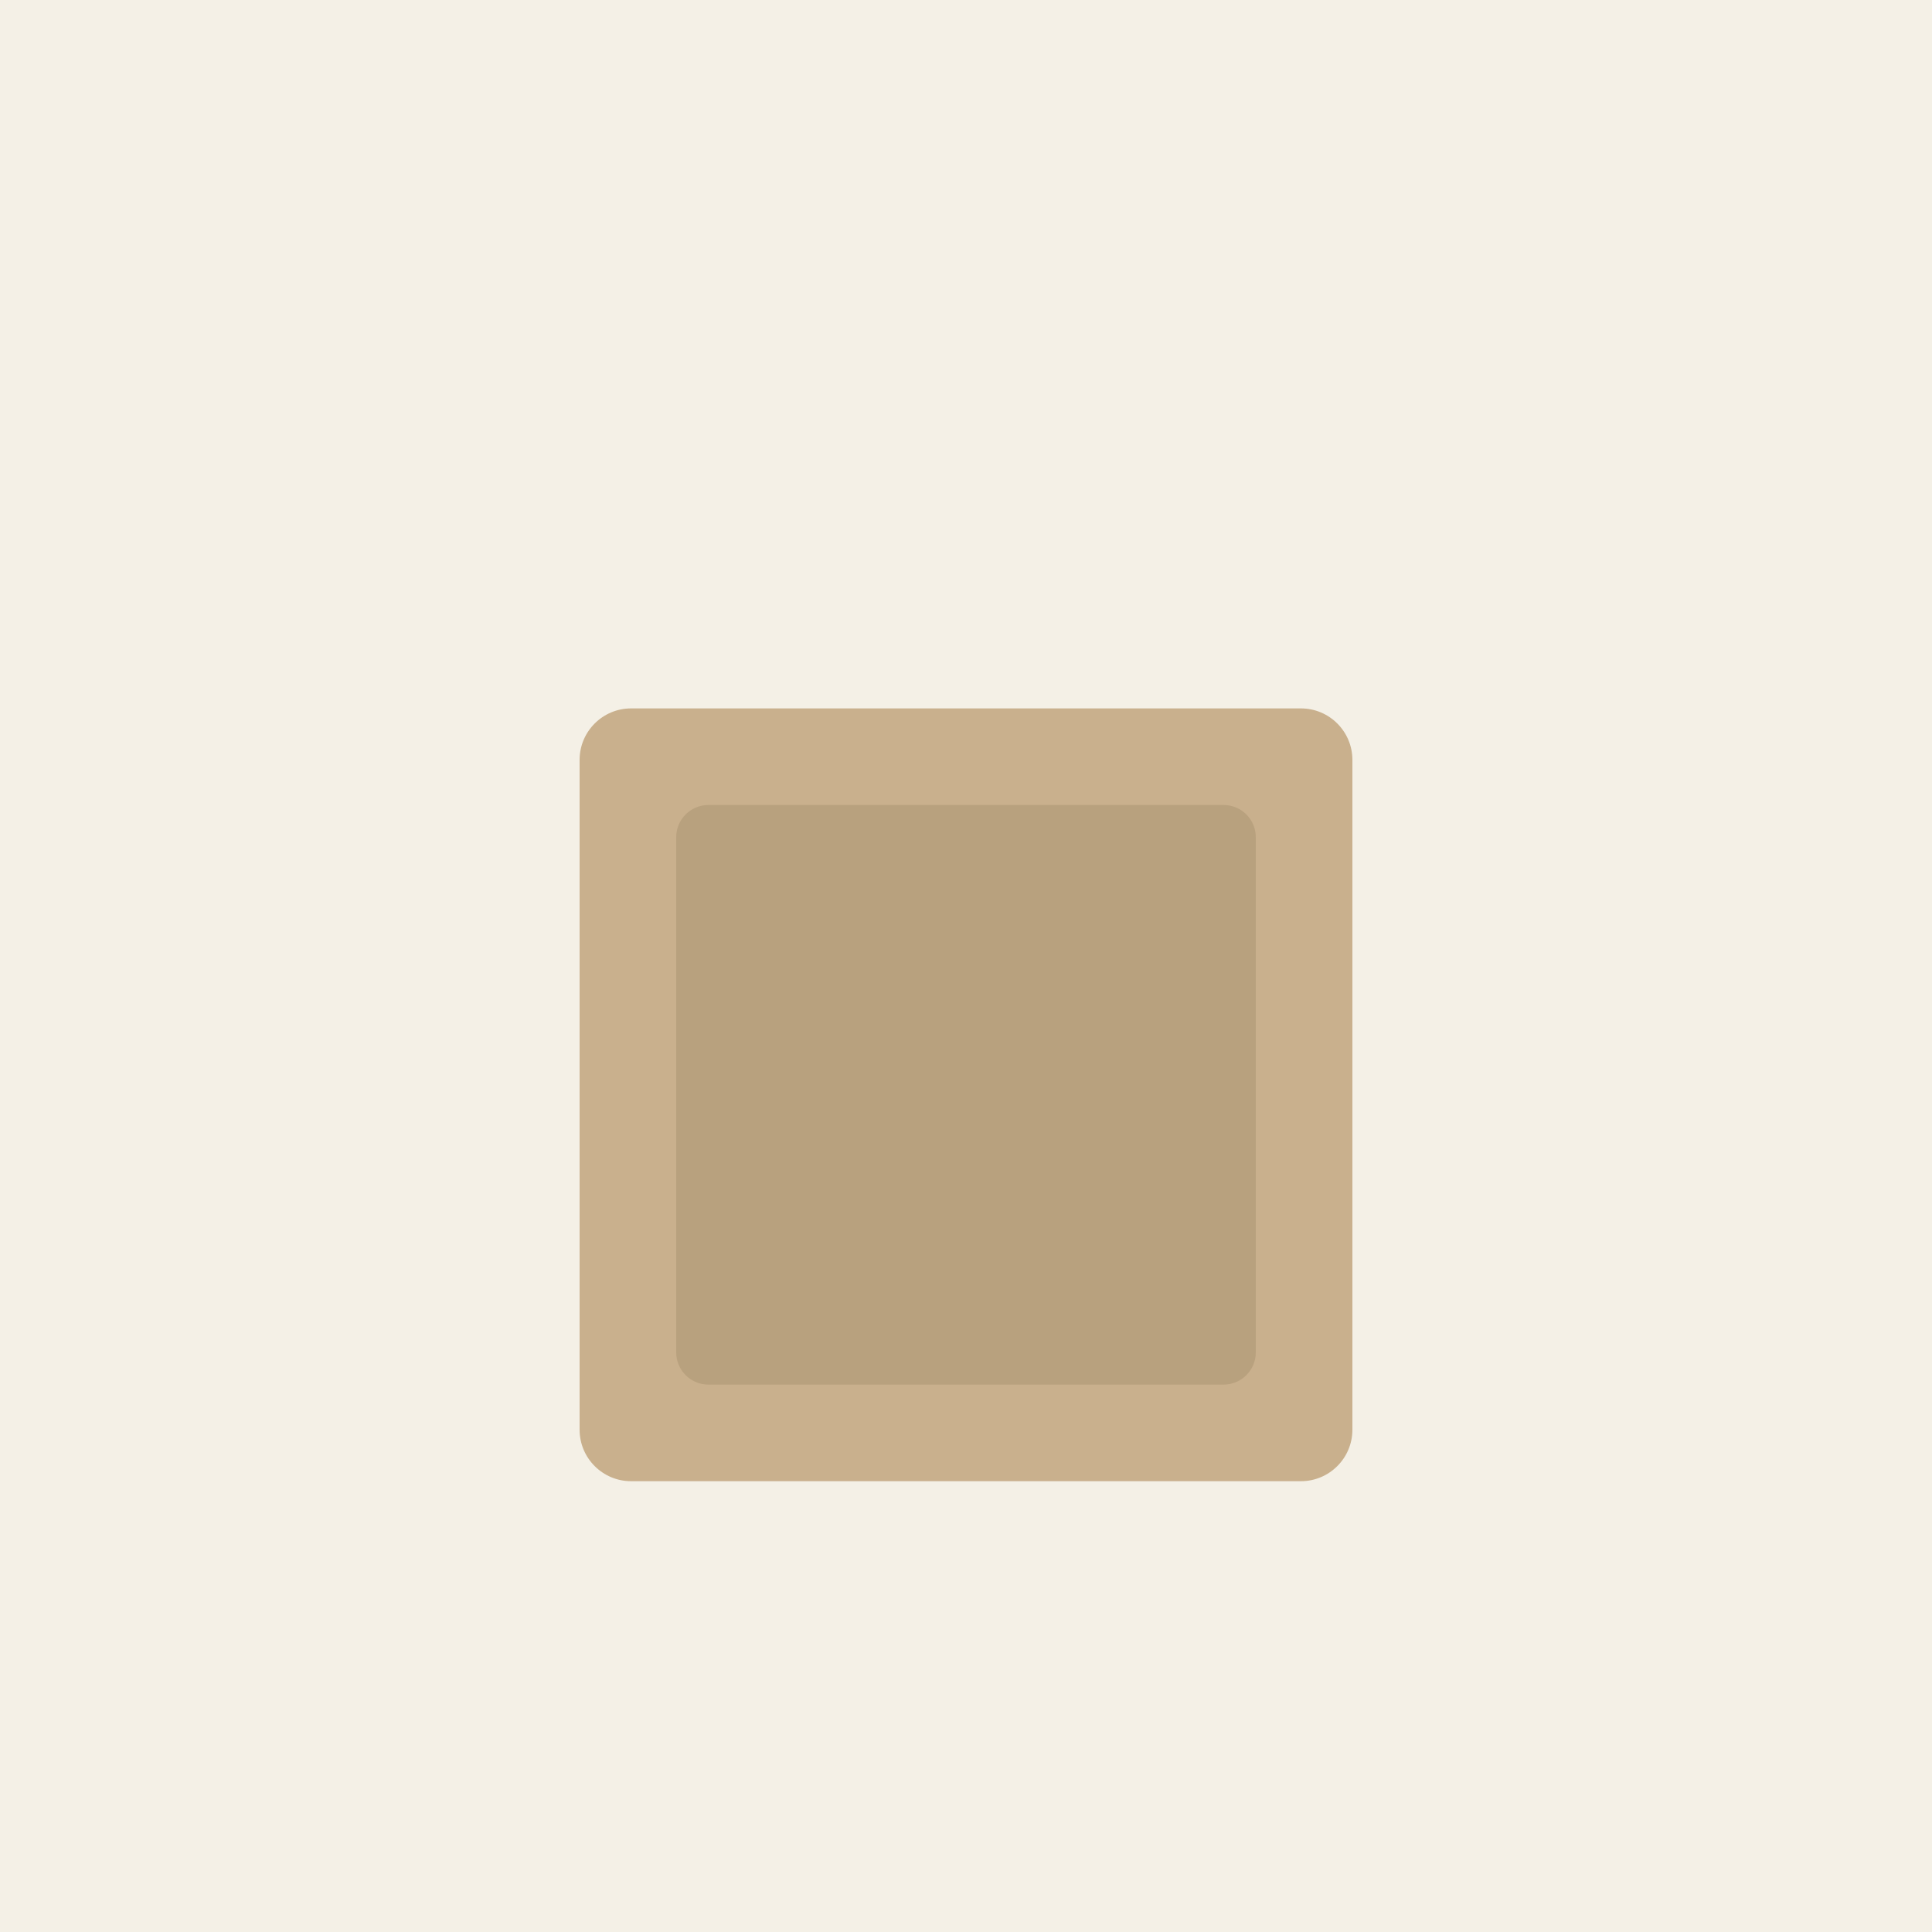
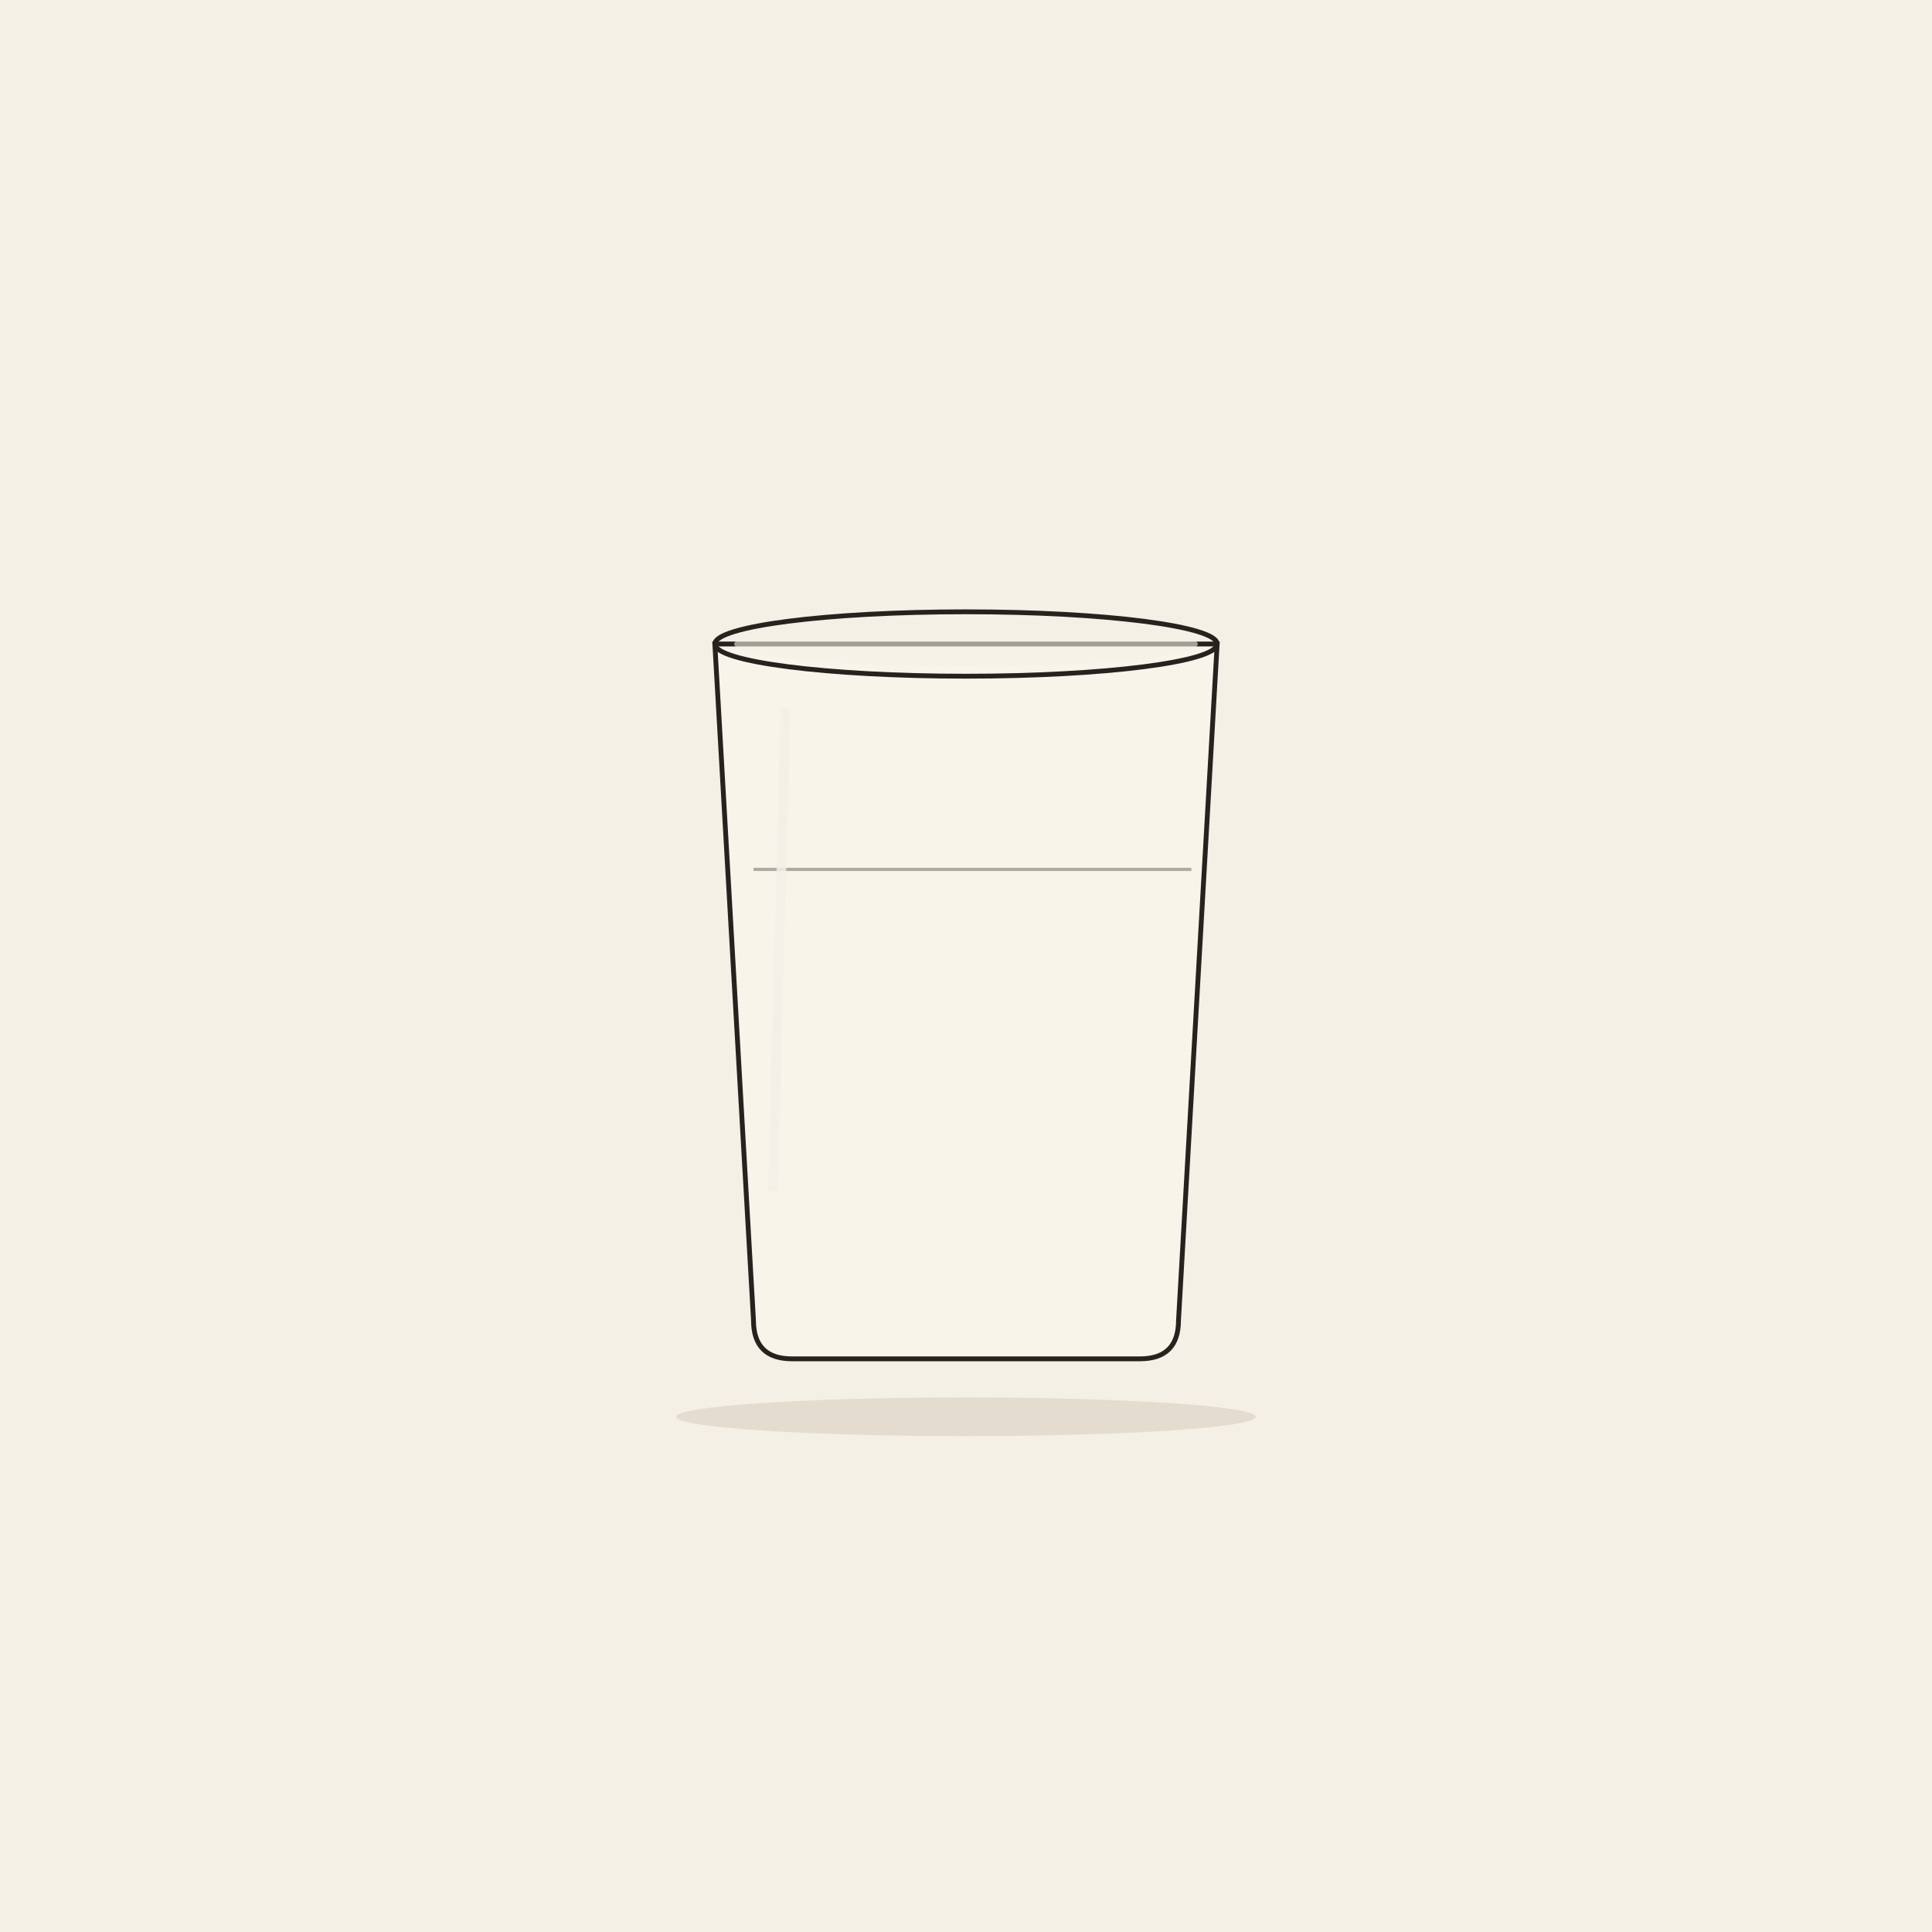
<svg xmlns="http://www.w3.org/2000/svg" viewBox="0 0 600 600" width="600" height="600">
  <rect width="600" height="600" fill="#F4F0E6" />
-   <rect x="180" y="220" width="240" height="240" rx="16" fill="#C9B08D" />
-   <rect x="210" y="250" width="180" height="180" rx="10" fill="#A8916F" opacity="0.5" />
+   <ellipse cx="300" cy="440" rx="90" ry="6" fill="#E4DCCE" />
+   <path d="M222 200 L234 410 Q234 422 246 422 L354 422 Q366 422 366 410 L378 200 Z" fill="#F8F4EA" stroke="#26221E" stroke-width="1.5" />
+   <ellipse cx="300" cy="200" rx="78" ry="10" fill="none" stroke="#26221E" stroke-width="1.5" />
+   <ellipse cx="300" cy="200" rx="72" ry="7" fill="#F4F0E6" opacity="0.6" />
+   <line x1="234" y1="270" x2="370" y2="270" stroke="#26221E" stroke-width="1" opacity="0.35" />
+   <line x1="244" y1="220" x2="240" y2="370" stroke="#F4F0E6" stroke-width="3" opacity="0.85" />
</svg>
